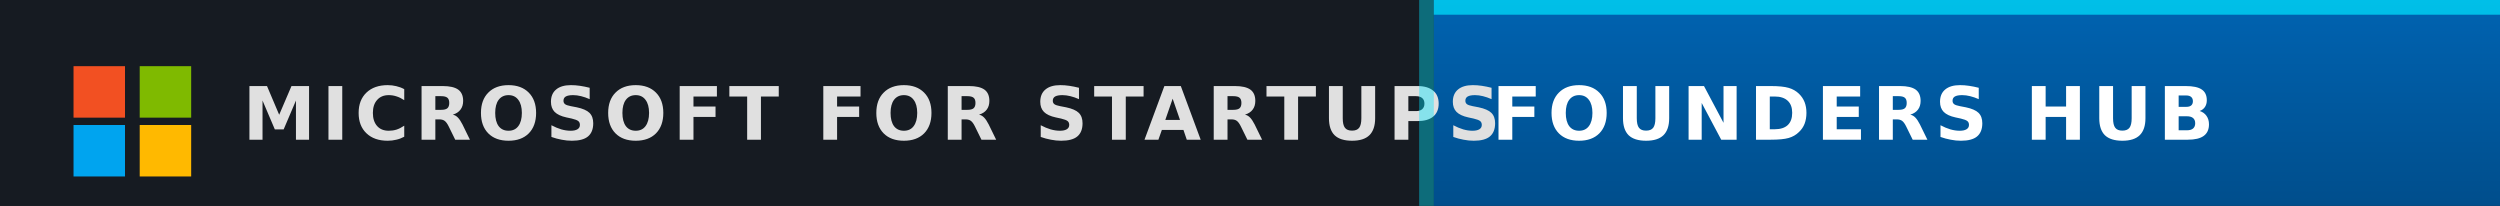
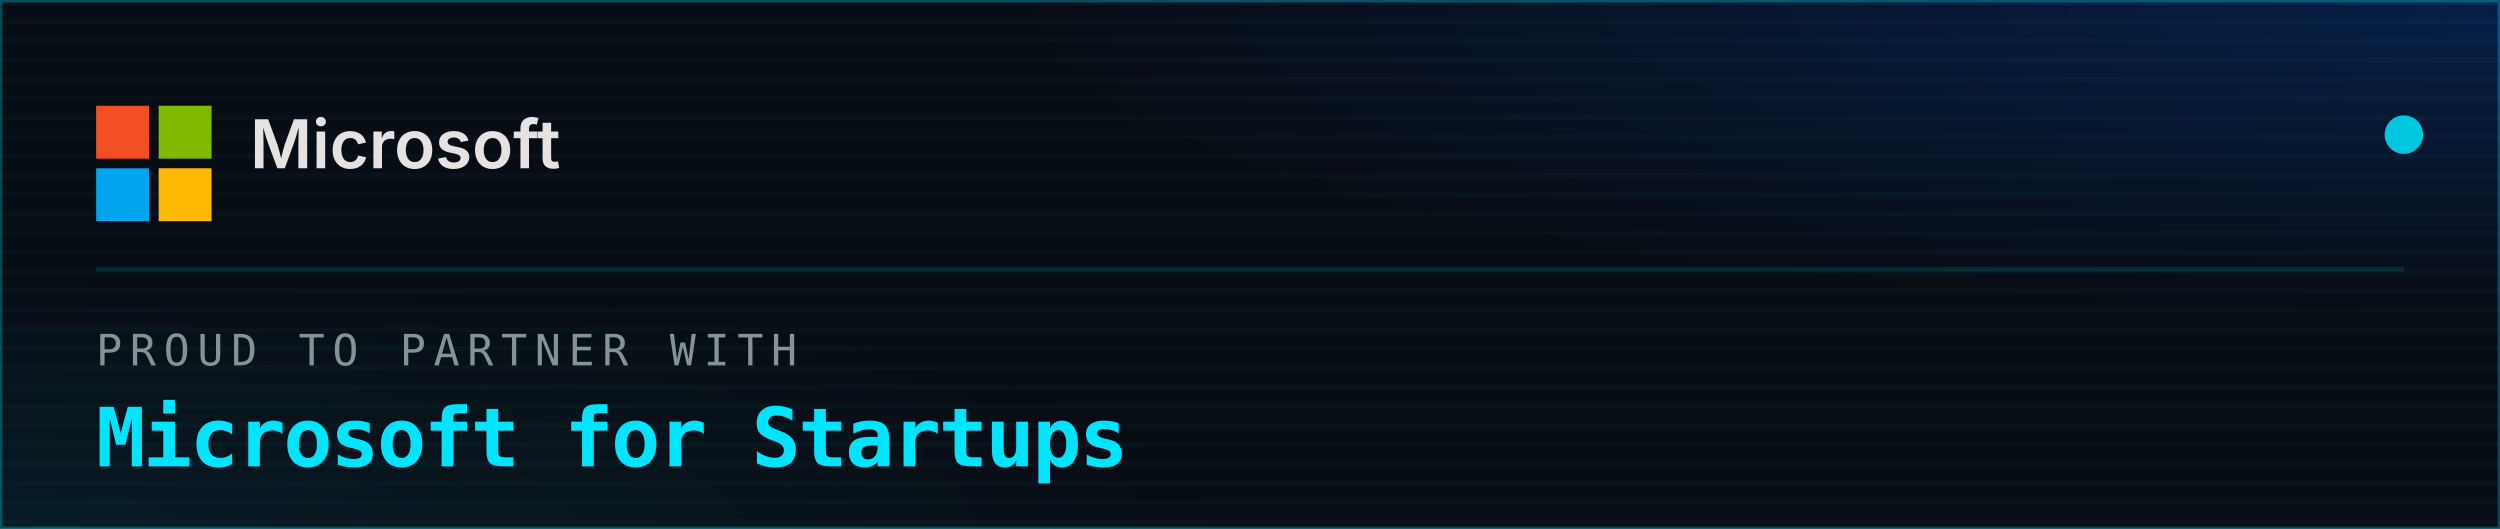
- <svg xmlns="http://www.w3.org/2000/svg" width="340" height="28" viewBox="0 0 340 28" role="img" aria-label="Microsoft for Startups: Founders Hub">
+ <svg xmlns="http://www.w3.org/2000/svg" width="520" height="110" viewBox="0 0 520 110" role="img" aria-label="Microsoft for Startups — Proud to Partner">
  <defs>
-     <linearGradient id="bg" x1="0" y1="0" x2="0" y2="1">
-       <stop offset="0" stop-color="#1a1a2e" />
-       <stop offset="1" stop-color="#0f1120" />
-     </linearGradient>
-     <linearGradient id="rightBg" x1="0" y1="0" x2="0" y2="1">
-       <stop offset="0" stop-color="#0063b1" />
-       <stop offset="1" stop-color="#004e8c" />
-     </linearGradient>
+     <radialGradient id="azureBloom" cx="100%" cy="0%" r="60%">
+       <stop offset="0%" stop-color="#0064FF" stop-opacity="0.22" />
+       <stop offset="100%" stop-color="#0064FF" stop-opacity="0" />
+     </radialGradient>
+     <radialGradient id="cyanBloom" cx="0%" cy="100%" r="50%">
+       <stop offset="0%" stop-color="#00E5FF" stop-opacity="0.07" />
+       <stop offset="100%" stop-color="#00E5FF" stop-opacity="0" />
+     </radialGradient>
  </defs>
-   <rect width="340" height="28" fill="url(#bg)" />
-   <rect width="195" height="28" fill="#161b22" />
-   <rect x="195" width="145" height="28" fill="url(#rightBg)" />
-   <rect x="195" width="145" height="2" fill="#00E5FF" opacity="0.7" />
-   <rect x="10" y="9" width="7" height="7" fill="#F25022" />
-   <rect x="19" y="9" width="7" height="7" fill="#7FBA00" />
-   <rect x="10" y="17" width="7" height="7" fill="#00A4EF" />
-   <rect x="19" y="17" width="7" height="7" fill="#FFB900" />
-   <text x="33" y="19" font-family="Verdana,Geneva,DejaVu Sans,sans-serif" font-size="10" font-weight="bold" letter-spacing="0.8" fill="#e0e0e0">MICROSOFT FOR STARTUPS</text>
-   <rect x="193" width="2" height="28" fill="#00E5FF" opacity="0.4" />
-   <text x="252" y="19" font-family="Verdana,Geneva,DejaVu Sans,sans-serif" font-size="10" font-weight="bold" letter-spacing="0.8" fill="#ffffff" text-anchor="middle">FOUNDERS HUB</text>
+   <rect width="520" height="110" fill="#080C14" />
+   <rect width="520" height="110" fill="url(#azureBloom)" />
+   <rect width="520" height="110" fill="url(#cyanBloom)" />
+   <rect width="520" height="1" y="0" fill="#00E5FF" fill-opacity="0.04" />
+   <rect width="520" height="1" y="4" fill="#00E5FF" fill-opacity="0.03" />
+   <rect width="520" height="1" y="8" fill="#00E5FF" fill-opacity="0.03" />
+   <rect width="520" height="1" y="12" fill="#00E5FF" fill-opacity="0.03" />
+   <rect width="520" height="1" y="16" fill="#00E5FF" fill-opacity="0.03" />
+   <rect width="520" height="1" y="20" fill="#00E5FF" fill-opacity="0.03" />
+   <rect width="520" height="1" y="24" fill="#00E5FF" fill-opacity="0.03" />
+   <rect width="520" height="1" y="28" fill="#00E5FF" fill-opacity="0.03" />
+   <rect width="520" height="1" y="32" fill="#00E5FF" fill-opacity="0.03" />
+   <rect width="520" height="1" y="36" fill="#00E5FF" fill-opacity="0.03" />
+   <rect width="520" height="1" y="40" fill="#00E5FF" fill-opacity="0.03" />
+   <rect width="520" height="1" y="44" fill="#00E5FF" fill-opacity="0.03" />
+   <rect width="520" height="1" y="48" fill="#00E5FF" fill-opacity="0.03" />
+   <rect width="520" height="1" y="52" fill="#00E5FF" fill-opacity="0.03" />
+   <rect width="520" height="1" y="56" fill="#00E5FF" fill-opacity="0.03" />
+   <rect width="520" height="1" y="60" fill="#00E5FF" fill-opacity="0.03" />
+   <rect width="520" height="1" y="64" fill="#00E5FF" fill-opacity="0.03" />
+   <rect width="520" height="1" y="68" fill="#00E5FF" fill-opacity="0.03" />
+   <rect width="520" height="1" y="72" fill="#00E5FF" fill-opacity="0.03" />
+   <rect width="520" height="1" y="76" fill="#00E5FF" fill-opacity="0.03" />
+   <rect width="520" height="1" y="80" fill="#00E5FF" fill-opacity="0.03" />
+   <rect width="520" height="1" y="84" fill="#00E5FF" fill-opacity="0.03" />
+   <rect width="520" height="1" y="88" fill="#00E5FF" fill-opacity="0.03" />
+   <rect width="520" height="1" y="92" fill="#00E5FF" fill-opacity="0.03" />
+   <rect width="520" height="1" y="96" fill="#00E5FF" fill-opacity="0.03" />
+   <rect width="520" height="1" y="100" fill="#00E5FF" fill-opacity="0.03" />
+   <rect width="520" height="1" y="104" fill="#00E5FF" fill-opacity="0.03" />
+   <rect width="520" height="1" y="108" fill="#00E5FF" fill-opacity="0.03" />
+   <rect width="520" height="110" fill="none" stroke="#00E5FF" stroke-opacity="0.28" stroke-width="1" />
+   <rect x="20" y="22" width="11" height="11" fill="#F25022" />
+   <rect x="33" y="22" width="11" height="11" fill="#7FBA00" />
+   <rect x="20" y="35" width="11" height="11" fill="#00A4EF" />
+   <rect x="33" y="35" width="11" height="11" fill="#FFB900" />
+   <text x="52" y="35" font-family="system-ui,-apple-system,Segoe UI,sans-serif" font-size="14" font-weight="600" fill="#E5E2E1">Microsoft</text>
+   <circle cx="500" cy="28" r="4" fill="#00E5FF" fill-opacity="0.85" />
+   <line x1="20" y1="56" x2="500" y2="56" stroke="#00E5FF" stroke-opacity="0.12" stroke-width="1" />
+   <text x="20" y="76" font-family="ui-monospace,SFMono-Regular,Menlo,Consolas,monospace" font-size="9" letter-spacing="1.6" fill="#849396">PROUD TO PARTNER WITH</text>
+   <text x="20" y="97" font-family="ui-monospace,SFMono-Regular,Menlo,Consolas,monospace" font-size="17" font-weight="800" letter-spacing="-0.5" fill="#00E5FF">Microsoft for Startups</text>
</svg>
